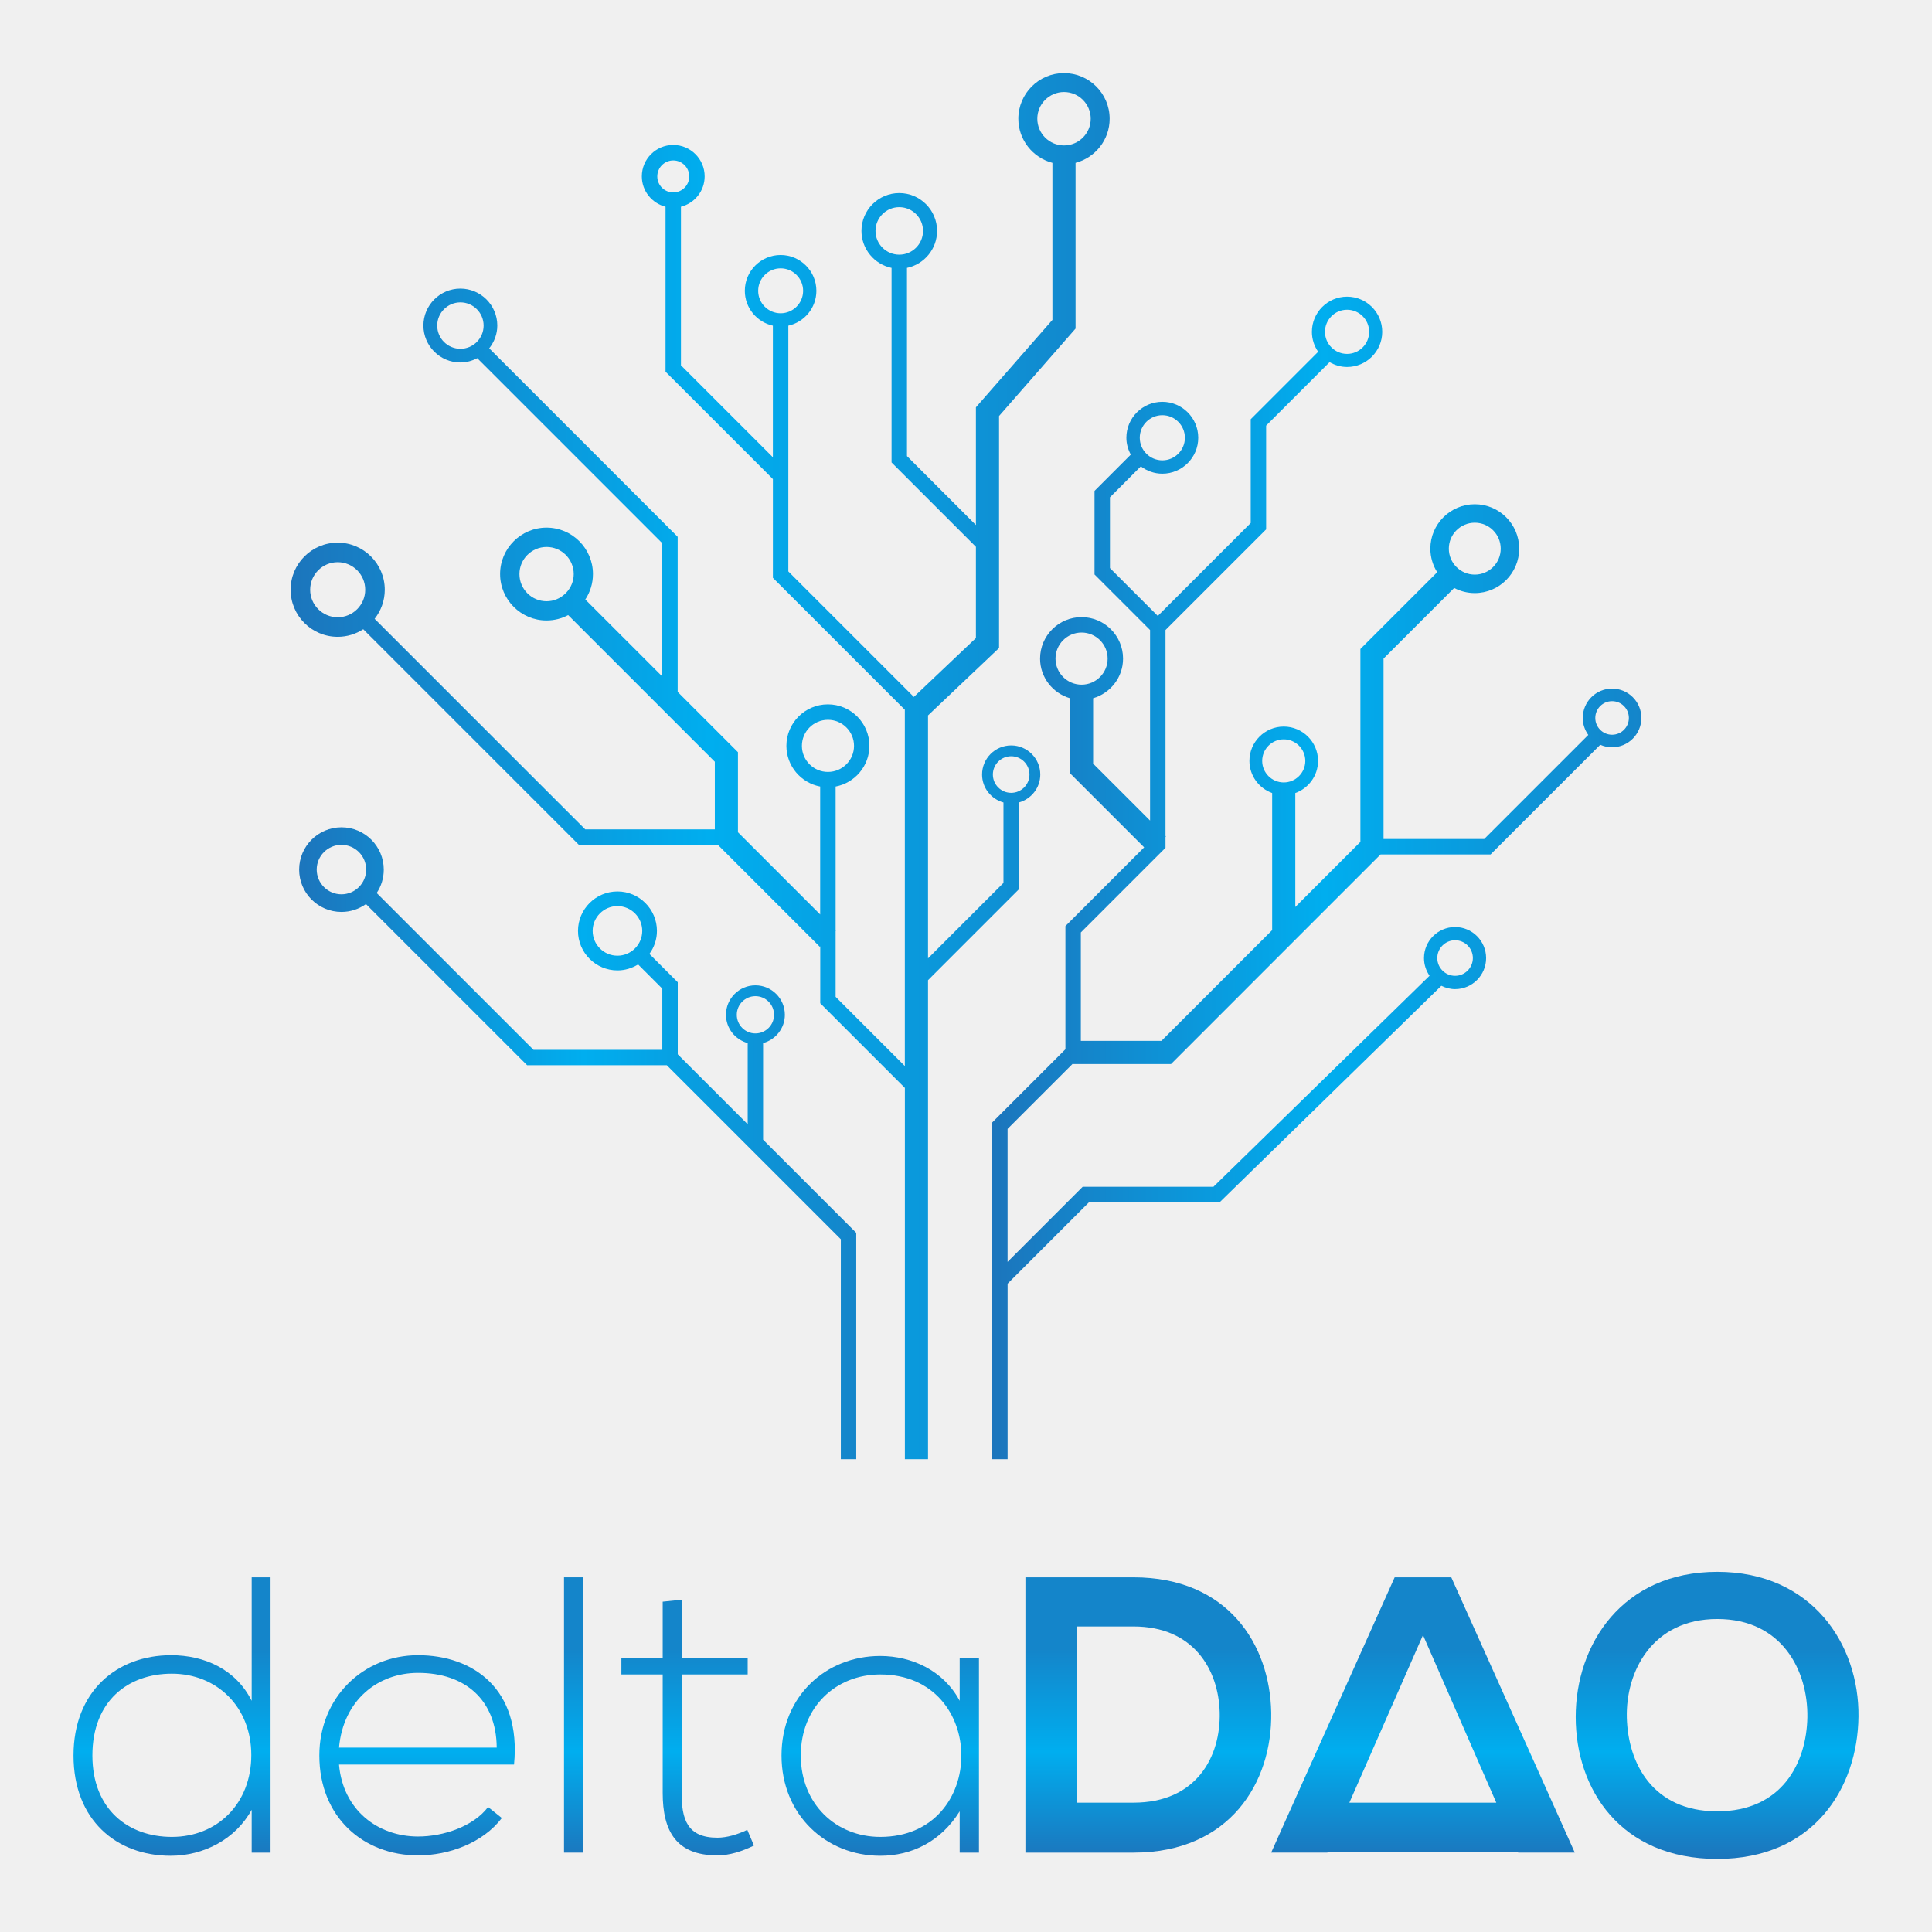
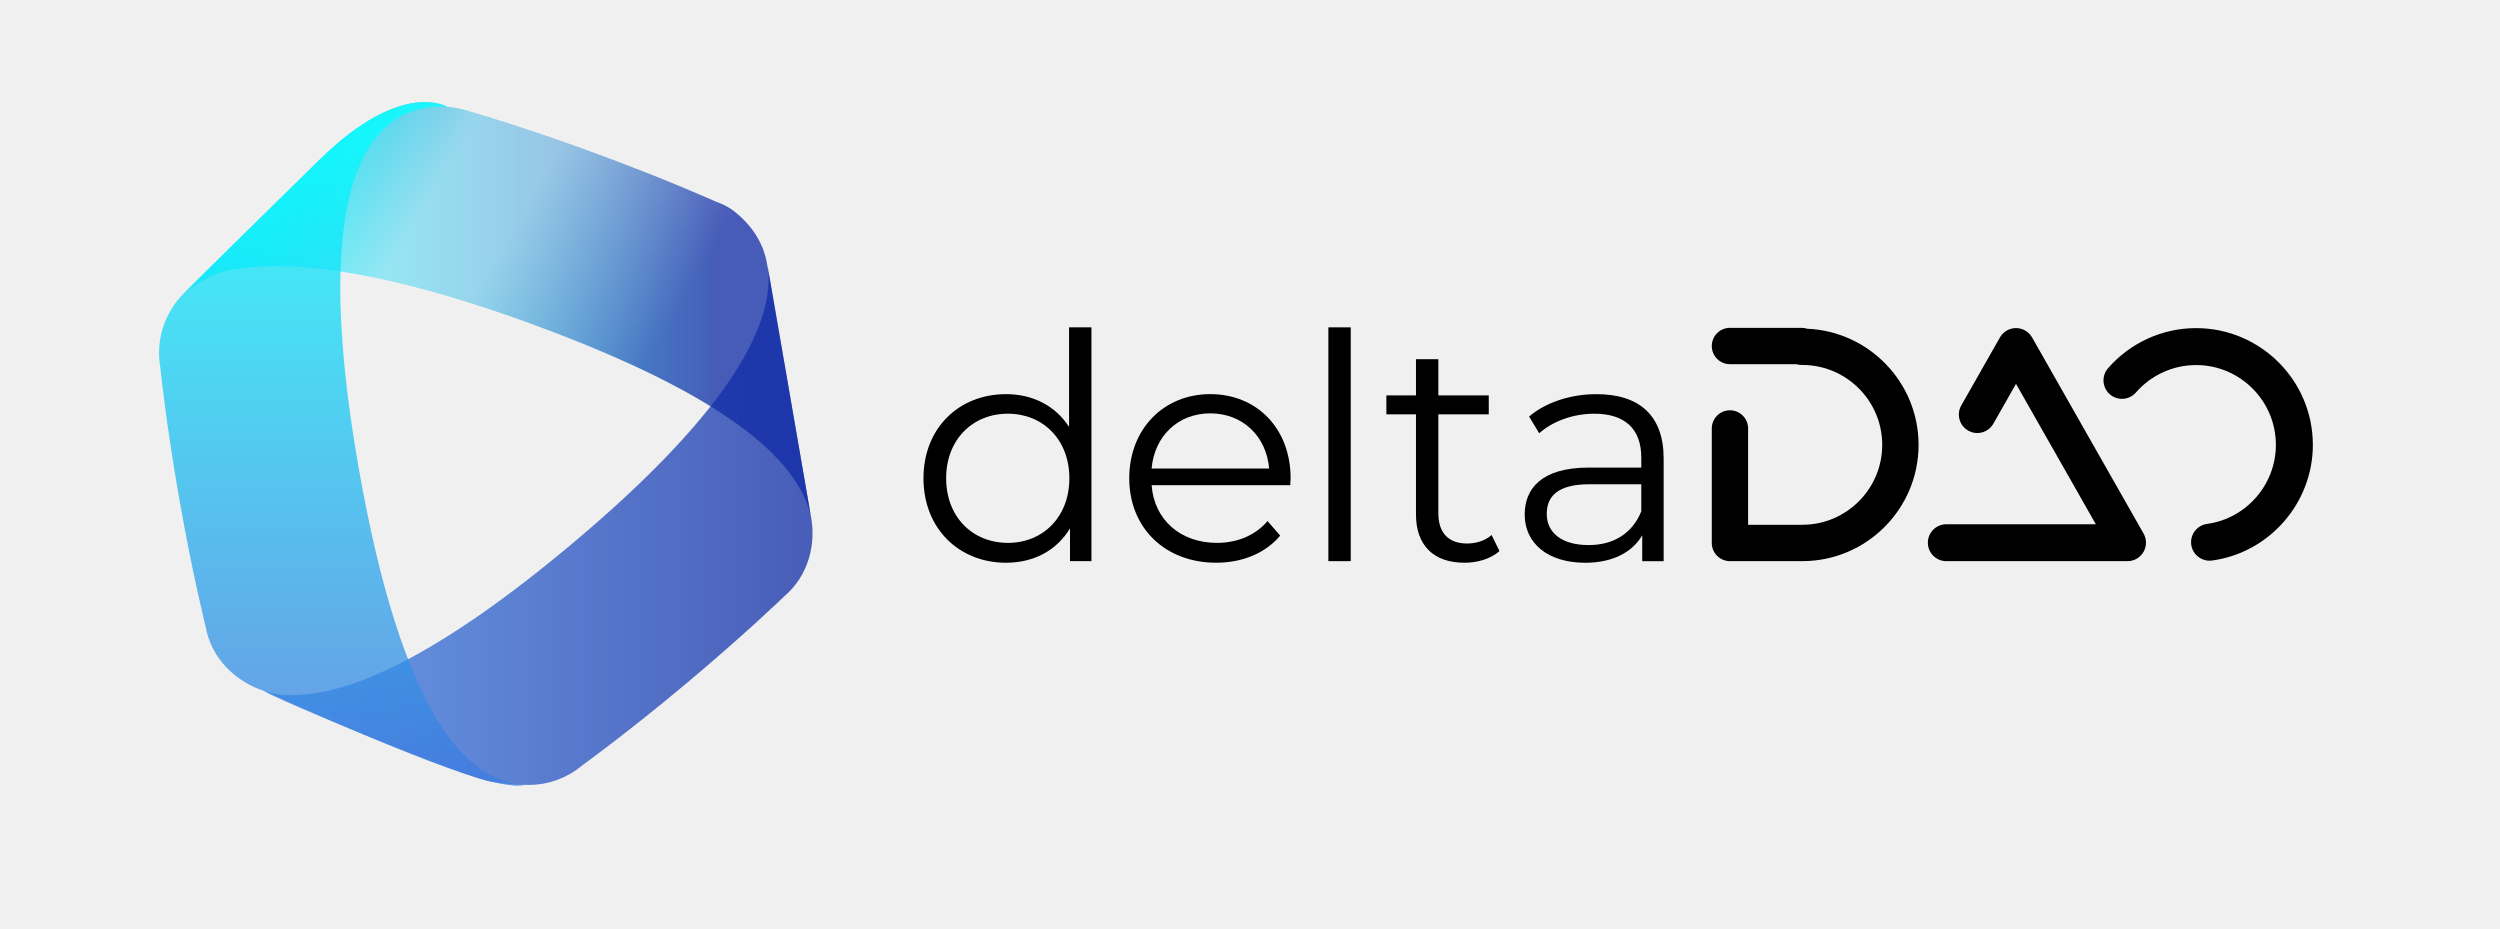
- <svg xmlns="http://www.w3.org/2000/svg" version="1.1" id="Layer_1" x="0px" y="0px" viewBox="500 500 1000 1000" style="enable-background:new 0 0 2000 2000;" xml:space="preserve">
+ <svg xmlns="http://www.w3.org/2000/svg" version="1.1" id="Ebene_1" x="0px" y="0px" viewBox="0 0 1204.52 447.18" style="enable-background:new 0 0 1204.52 447.18;" xml:space="preserve">
  <style type="text/css">
- 	.st0{display:none;}
- 	.st1{fill:#000022;}
- 	.st2{display:none;fill:#FFFFFF;stroke:#000000;stroke-miterlimit:10;}
- 	.st3{fill:url(#SVGID_1_);}
- 	.st4{fill:url(#SVGID_2_);}
- 	.st5{fill:url(#SVGID_3_);}
- 	.st6{fill:url(#SVGID_4_);}
- 	.st7{fill:url(#SVGID_5_);}
- 	.st8{fill:url(#SVGID_6_);}
- 	.st9{fill:url(#SVGID_7_);}
- 	.st10{fill:url(#SVGID_8_);}
- 	.st11{fill:url(#SVGID_9_);}
- 	.st12{fill:url(#SVGID_10_);}
- 	.st13{fill:url(#SVGID_11_);}
- 	.st14{fill:url(#SVGID_12_);}
- 	.st15{fill:url(#SVGID_13_);}
- 	.st16{fill:url(#SVGID_14_);}
- 	.st17{fill:url(#SVGID_15_);}
- 	.st18{fill:url(#SVGID_16_);}
- 	.st19{fill:url(#SVGID_17_);}
- 	.st20{fill:url(#SVGID_18_);}
- 	.st21{fill:url(#SVGID_19_);}
- 	.st22{fill:url(#SVGID_20_);}
- 	.st23{fill:url(#SVGID_21_);}
- 	.st24{fill:url(#SVGID_22_);}
+ 	.st0{opacity:0.75;fill:url(#SVGID_1_);}
+ 	.st1{opacity:0.75;fill:url(#SVGID_00000063627207481992702060000005441389868254190467_);}
+ 	.st2{opacity:0.5;fill:url(#SVGID_00000083779645730610847160000012935884762546629514_);}
+ 	.st3{opacity:0.75;fill:url(#SVGID_00000088817993065281274520000002352334608233303472_);}
</style>
-   <rect class="st0" width="2000" height="2000" />
+   <g class="text">
+     <path d="M525.86,157.72v112.65h-10.32v-15.79c-6.53,10.78-17.61,16.55-30.82,16.55c-22.77,0-39.78-16.55-39.78-40.69   c0-24.14,17-40.54,39.78-40.54c12.75,0,23.68,5.47,30.37,15.79v-47.98H525.86z M515.23,230.44c0-18.67-12.75-31.12-29.61-31.12   c-17,0-29.76,12.45-29.76,31.12c0,18.67,12.75,31.12,29.76,31.12C502.47,261.57,515.23,249.12,515.23,230.44z" />
+     <path d="M621.66,233.78h-66.8c1.21,16.7,13.97,27.78,31.43,27.78c9.72,0,18.37-3.49,24.44-10.48l6.07,6.98   c-7.14,8.5-18.22,13.06-30.82,13.06c-24.9,0-41.9-17-41.9-40.69c0-23.68,16.55-40.54,39.02-40.54s38.72,16.55,38.72,40.54   C621.81,231.35,621.66,232.57,621.66,233.78z M554.85,225.73h56.63c-1.37-15.64-12.75-26.57-28.39-26.57   C567.61,199.16,556.22,210.1,554.85,225.73z" />
+     <path d="M640.02,157.72h10.78v112.65h-10.78V157.72z" />
+     <path d="M722.46,265.51c-4.25,3.8-10.63,5.62-16.85,5.62c-15.03,0-23.38-8.5-23.38-23.23v-48.28h-14.27v-9.11h14.27v-17.46h10.78   v17.46h24.29v9.11h-24.29v47.67c0,9.41,4.86,14.58,13.82,14.58c4.4,0,8.81-1.37,11.84-4.1L722.46,265.51z" />
+     <path d="M801.56,220.88v49.5h-10.32v-12.45c-4.86,8.2-14.27,13.21-27.48,13.21c-18.07,0-29.15-9.41-29.15-23.23   c0-12.3,7.89-22.62,30.82-22.62h25.35v-4.86c0-13.66-7.74-21.1-22.62-21.1c-10.32,0-20.04,3.64-26.57,9.41l-4.86-8.05   c8.05-6.83,19.89-10.78,32.49-10.78C789.87,189.9,801.56,200.23,801.56,220.88z M790.78,246.38v-13.06h-25.05   c-15.49,0-20.5,6.07-20.5,14.27c0,9.26,7.44,15.03,20.19,15.03C777.57,262.63,786.53,256.86,790.78,246.38z" />
+   </g>
  <g>
-     <g>
-       <linearGradient id="SVGID_1_" gradientUnits="userSpaceOnUse" x1="589.044" y1="1462.186" x2="589.044" y2="1353.535">
-         <stop offset="0" style="stop-color:#1C75BC" />
-         <stop offset="0.511" style="stop-color:#00AEEF" />
-         <stop offset="1" style="stop-color:#1485CA" />
-       </linearGradient>
-       <path class="st3" d="M640.04,1316.42v142.5h-9.77v-22.19c-8.35,15.27-24.84,23.82-41.94,23.82c-28.09,0-50.28-18.53-50.28-51.91    c0-33.18,22.39-51.91,50.49-51.91c17.31,0,33.59,7.33,41.73,23.62v-63.92H640.04z M547.82,1408.64    c0,27.89,18.53,42.14,41.13,42.14c23.61,0,41.12-17.3,41.12-42.34c0-25.04-17.91-42.14-41.12-42.14    C566.34,1366.29,547.82,1380.34,547.82,1408.64z" />
-       <linearGradient id="SVGID_2_" gradientUnits="userSpaceOnUse" x1="715.875" y1="1462.186" x2="715.875" y2="1353.535">
-         <stop offset="0" style="stop-color:#1C75BC" />
-         <stop offset="0.511" style="stop-color:#00AEEF" />
-         <stop offset="1" style="stop-color:#1485CA" />
-       </linearGradient>
-       <path class="st4" d="M665.29,1408.64c0-30.13,22.8-51.91,51.1-51.91c28.3,0,53.54,17.31,49.67,56.6h-90.59    c2.04,23.61,20.15,37.25,40.92,37.25c13.23,0,28.7-5.29,36.24-15.27l7.12,5.7c-9.77,12.83-27.28,19.34-43.36,19.34    C688.09,1460.35,665.29,1440.6,665.29,1408.64z M757.1,1404.56c-0.2-24.84-16.49-38.68-40.71-38.68    c-20.77,0-38.68,14.05-40.92,38.68H757.1z" />
-       <linearGradient id="SVGID_3_" gradientUnits="userSpaceOnUse" x1="796.918" y1="1462.186" x2="796.918" y2="1353.535">
-         <stop offset="0" style="stop-color:#1C75BC" />
-         <stop offset="0.511" style="stop-color:#00AEEF" />
-         <stop offset="1" style="stop-color:#1485CA" />
-       </linearGradient>
-       <path class="st5" d="M801.91,1316.42v142.5h-9.98v-142.5H801.91z" />
-       <linearGradient id="SVGID_4_" gradientUnits="userSpaceOnUse" x1="855.956" y1="1462.186" x2="855.956" y2="1353.535">
-         <stop offset="0" style="stop-color:#1C75BC" />
-         <stop offset="0.511" style="stop-color:#00AEEF" />
-         <stop offset="1" style="stop-color:#1485CA" />
-       </linearGradient>
-       <path class="st6" d="M852.8,1328.02v30.33H887v8.35h-34.2v61.28c0,13.64,2.85,23.21,18.52,23.21c4.89,0,10.39-1.63,15.47-4.07    l3.46,8.14c-6.31,3.05-12.62,5.09-18.94,5.09c-21.38,0-28.3-12.62-28.3-32.37v-61.28h-21.38v-8.35h21.38v-29.32L852.8,1328.02z" />
-       <linearGradient id="SVGID_5_" gradientUnits="userSpaceOnUse" x1="955.614" y1="1462.186" x2="955.614" y2="1353.535">
-         <stop offset="0" style="stop-color:#1C75BC" />
-         <stop offset="0.511" style="stop-color:#00AEEF" />
-         <stop offset="1" style="stop-color:#1485CA" />
-       </linearGradient>
-       <path class="st7" d="M1006.71,1358.35c0,33.59,0,66.98,0,100.57h-9.98v-21.38c-9.77,15.68-24.83,23.01-41.12,23.01    c-28.09,0-51.1-21.17-51.1-51.91c0-30.74,23.01-51.51,51.1-51.51c16.29,0,32.78,7.53,41.12,23.21v-21.99H1006.71z M914.49,1408.64    c0,25.24,18.32,42.14,41.12,42.14c55.98,0,55.98-84.08,0-84.08C932.81,1366.7,914.49,1383.39,914.49,1408.64z" />
-       <linearGradient id="SVGID_6_" gradientUnits="userSpaceOnUse" x1="1094.366" y1="1462.186" x2="1094.366" y2="1353.535">
-         <stop offset="0" style="stop-color:#1C75BC" />
-         <stop offset="0.511" style="stop-color:#00AEEF" />
-         <stop offset="1" style="stop-color:#1485CA" />
-       </linearGradient>
-       <path class="st8" d="M1157.98,1386.45c0.61,36.03-21.38,72.47-71.25,72.47c-17.51,0-38.47,0-55.98,0v-142.5    c17.51,0,38.47,0,55.98,0C1135.58,1316.42,1157.37,1351.23,1157.98,1386.45z M1057.41,1433.06h29.32    c32.37,0,45.19-23.61,44.58-46.82c-0.61-22.19-13.64-44.38-44.58-44.38h-29.32V1433.06z" />
-       <linearGradient id="SVGID_7_" gradientUnits="userSpaceOnUse" x1="1388.763" y1="1462.178" x2="1388.763" y2="1353.527">
-         <stop offset="0" style="stop-color:#1C75BC" />
-         <stop offset="0.511" style="stop-color:#00AEEF" />
-         <stop offset="1" style="stop-color:#1485CA" />
-       </linearGradient>
-       <path class="st9" d="M1461.95,1388.48c-0.41,36.85-23.01,73.7-73.08,73.7c-50.08,0-73.29-36.03-73.29-73.49    c0-37.46,24.02-75.12,73.29-75.12C1437.92,1313.57,1462.36,1351.23,1461.95,1388.48z M1342.04,1389.09    c0.61,23.41,13.24,48.45,46.83,48.45s46.21-25.24,46.62-48.65c0.41-24.02-13.03-50.9-46.62-50.9S1341.43,1365.07,1342.04,1389.09z    " />
-       <linearGradient id="SVGID_8_" gradientUnits="userSpaceOnUse" x1="1236.541" y1="1462.186" x2="1236.541" y2="1353.535">
-         <stop offset="0" style="stop-color:#1C75BC" />
-         <stop offset="0.511" style="stop-color:#00AEEF" />
-         <stop offset="1" style="stop-color:#1485CA" />
-       </linearGradient>
-       <path class="st10" d="M1285.8,1458.9h29.3l-10.98-24.51l-52.94-117.97h-29.3l-52.94,117.97l-10.98,24.51h29.1l0.13-0.3h98.46    L1285.8,1458.9z M1236.54,1346.32l37.94,86.74h-76.05L1236.54,1346.32z" />
-     </g>
-     <g>
-       <linearGradient id="SVGID_9_" gradientUnits="userSpaceOnUse" x1="1013.545" y1="954.414" x2="1349.589" y2="954.414">
-         <stop offset="0" style="stop-color:#1C75BC" />
-         <stop offset="0.511" style="stop-color:#00AEEF" />
-         <stop offset="1" style="stop-color:#1485CA" />
-       </linearGradient>
-       <path class="st11" d="M1334.41,856.42c-8.37,0-15.18,6.81-15.18,15.18c0,3.29,1.08,6.31,2.86,8.8l-53.86,53.86h-52.11v-93.37    l36.56-36.56c3.19,1.68,6.82,2.64,10.66,2.64c12.67,0,22.99-10.31,22.99-22.99s-10.31-22.99-22.99-22.99    c-12.67,0-22.99,10.32-22.99,22.99c0,4.48,1.31,8.65,3.54,12.19l-39.75,39.75v99.85l-33.69,33.69v-58.98    c6.84-2.47,11.77-8.96,11.77-16.65c0-9.79-7.97-17.76-17.76-17.76c-9.79,0-17.76,7.97-17.76,17.76c0,7.68,4.93,14.18,11.77,16.65    v70.95l-57.3,57.31h-41.73v-56.1l43.82-43.82v-5.65l0.24-0.24l-0.24-0.24V826.09l52.09-52.09v-53.7l32.85-32.85    c2.67,1.55,5.73,2.5,9.04,2.5c10.03,0,18.2-8.16,18.2-18.2s-8.16-18.2-18.2-18.2c-10.03,0-18.2,8.16-18.2,18.2    c0,3.84,1.21,7.39,3.24,10.33l-34.91,34.92v53.7l-48.1,48.1l-24.76-24.76v-36.65l15.98-15.99c3.11,2.34,6.94,3.78,11.12,3.78    c10.25,0,18.6-8.34,18.6-18.6c0-10.25-8.34-18.6-18.6-18.6c-10.26,0-18.6,8.34-18.6,18.6c0,3.17,0.87,6.11,2.28,8.73l-18.77,18.77    v43.26l28.75,28.75v98.63l-29.47-29.46v-33.85c8.92-2.61,15.49-10.77,15.49-20.52c0-11.84-9.63-21.47-21.48-21.47    c-11.84,0-21.47,9.63-21.47,21.47c0,9.75,6.57,17.91,15.49,20.52v38.81l38.38,38.37l-40.75,40.75v63.75l-37.91,37.91v174.28h7.98    v-90.86l42.16-42.16h67.63l114.72-112.02c2.15,1.07,4.54,1.73,7.1,1.73c8.87,0,16.07-7.21,16.07-16.07s-7.21-16.07-16.07-16.07    c-8.87,0-16.08,7.21-16.08,16.07c0,3.4,1.07,6.54,2.88,9.14l-111.88,109.24h-67.68l-38.86,38.86v-68.82l33.92-33.92v0.34h50.68    l63.31-63.32l45.16-45.16h56.93l56.77-56.77c1.87,0.83,3.93,1.3,6.1,1.3c8.37,0,15.18-6.81,15.18-15.18    C1349.59,863.23,1342.78,856.42,1334.41,856.42z M1263.34,770.55c7.41,0,13.43,6.03,13.43,13.44c0,7.41-6.03,13.43-13.43,13.43    s-13.43-6.03-13.43-13.43C1249.91,776.57,1255.94,770.55,1263.34,770.55z M1197.24,660.32c6.3,0,11.43,5.13,11.43,11.43    s-5.13,11.43-11.43,11.43s-11.43-5.13-11.43-11.43S1190.93,660.32,1197.24,660.32z M1101.62,714.91c6.44,0,11.68,5.24,11.68,11.68    c0,6.44-5.24,11.68-11.68,11.68c-6.44,0-11.68-5.24-11.68-11.68C1089.93,720.15,1095.17,714.91,1101.62,714.91z M1046.33,840.89    c0-7.44,6.05-13.49,13.49-13.49c7.44,0,13.49,6.05,13.49,13.49s-6.05,13.49-13.49,13.49    C1052.38,854.38,1046.33,848.33,1046.33,840.89z M1253.15,986.68c5.08,0,9.2,4.13,9.2,9.2s-4.13,9.2-9.2,9.2    c-5.08,0-9.21-4.13-9.21-9.2S1248.07,986.68,1253.15,986.68z M1153.31,893.84c0-6.15,5-11.16,11.15-11.16s11.16,5.01,11.16,11.16    c0,6.15-5.01,11.15-11.16,11.15S1153.31,899.99,1153.31,893.84z M1334.41,880.3c-4.8,0-8.69-3.9-8.69-8.69    c0-4.8,3.9-8.69,8.69-8.69s8.69,3.9,8.69,8.69C1343.1,876.4,1339.2,880.3,1334.41,880.3z" />
-       <linearGradient id="SVGID_10_" gradientUnits="userSpaceOnUse" x1="654.832" y1="1091.733" x2="943.194" y2="1091.733">
-         <stop offset="0" style="stop-color:#1C75BC" />
-         <stop offset="0.511" style="stop-color:#00AEEF" />
-         <stop offset="1" style="stop-color:#1485CA" />
-       </linearGradient>
-       <path class="st12" d="M894.99,1039.89c6.46-1.77,11.25-7.63,11.25-14.64c0-8.41-6.84-15.24-15.24-15.24s-15.24,6.83-15.24,15.24    c0,7.01,4.79,12.87,11.25,14.64v42.02l-36.21-36.21v-37.28l-14.67-14.67c2.43-3.36,3.9-7.45,3.9-11.9    c0-11.26-9.16-20.43-20.43-20.43c-11.26,0-20.43,9.17-20.43,20.43c0,11.26,9.16,20.43,20.43,20.43c3.92,0,7.56-1.17,10.67-3.09    l12.54,12.55v31.64h-66.67l-81.16-81.16c2.31-3.47,3.66-7.63,3.66-12.1c0-12.08-9.83-21.91-21.9-21.91s-21.9,9.83-21.9,21.91    s9.83,21.9,21.9,21.9c4.73,0,9.1-1.52,12.68-4.07l83.42,83.42h72.31l90.06,90.06v113.86h7.98V1138.1l-48.21-48.21V1039.89z     M881.36,1025.25c0-5.31,4.32-9.64,9.64-9.64s9.64,4.33,9.64,9.64c0,5.31-4.32,9.64-9.64,9.64S881.36,1030.57,881.36,1025.25z     M806.76,981.84c0-7.08,5.76-12.83,12.83-12.83c7.08,0,12.83,5.76,12.83,12.83s-5.76,12.83-12.83,12.83    C812.52,994.68,806.76,988.92,806.76,981.84z M663.93,950.1c0-7.06,5.74-12.81,12.8-12.81c7.06,0,12.8,5.75,12.8,12.81    c0,7.06-5.74,12.8-12.8,12.8C669.68,962.9,663.93,957.16,663.93,950.1z" />
-       <linearGradient id="SVGID_11_" gradientUnits="userSpaceOnUse" x1="650.411" y1="896.548" x2="1074.355" y2="896.548">
-         <stop offset="0" style="stop-color:#1C75BC" />
-         <stop offset="0.511" style="stop-color:#00AEEF" />
-         <stop offset="1" style="stop-color:#1485CA" />
-       </linearGradient>
-       <path class="st13" d="M1027.37,960.3v-44.94c6.36-1.76,11.08-7.55,11.08-14.46c0-8.31-6.76-15.07-15.07-15.07    s-15.06,6.76-15.06,15.07c0,6.92,4.71,12.7,11.07,14.46V957l-39.05,39.05V870.3l36.77-34.89V715.33l39.6-45.26v-85.78    c10.14-2.66,17.64-11.87,17.64-22.83c0-13.03-10.6-23.63-23.63-23.63s-23.63,10.6-23.63,23.63c0,10.96,7.51,20.17,17.64,22.83    v81.28l-39.6,45.26v60.92l-35.68-35.68v-97.41c8.88-1.85,15.58-9.73,15.58-19.16c0-10.79-8.78-19.57-19.57-19.57    c-10.79,0-19.57,8.78-19.57,19.57c0,9.42,6.7,17.31,15.58,19.16v100.71l43.66,43.66v47.22l-32.13,30.48l-64.96-64.96v-127.2    c8.29-1.83,14.52-9.22,14.52-18.06c0-10.21-8.31-18.52-18.52-18.52c-10.21,0-18.52,8.31-18.52,18.52    c0,8.84,6.23,16.22,14.52,18.06v68.11l-47.58-47.58v-82.1c7.03-1.79,12.27-8.12,12.27-15.71c0-8.96-7.29-16.26-16.26-16.26    s-16.26,7.29-16.26,16.26c0,7.58,5.24,13.91,12.27,15.71v85.4l55.57,55.57v51.1l68.29,68.29v184.42l-35.82-35.82v-34.16l0.24-0.24    l-0.24-0.24v-74.21c9.94-1.88,17.48-10.6,17.48-21.07c0-11.84-9.63-21.47-21.48-21.47c-11.84,0-21.48,9.63-21.48,21.47    c0,10.48,7.55,19.19,17.48,21.07v66.23l-42.56-42.56v-41.46l-31.2-31.2v-80.27l-97.55-97.55c2.58-3.26,4.19-7.33,4.19-11.8    c0-10.54-8.58-19.12-19.12-19.12c-10.54,0-19.12,8.58-19.12,19.12s8.58,19.12,19.12,19.12c3.17,0,6.11-0.85,8.75-2.22l95.75,95.75    v68.98l-39.83-39.83c2.5-3.79,3.96-8.31,3.96-13.18c0-13.25-10.78-24.03-24.03-24.03s-24.03,10.78-24.03,24.03    c0,13.25,10.78,24.03,24.03,24.03c4.04,0,7.85-1.01,11.2-2.78l75.91,75.91v34.99H802.9L693.91,820.3    c3.27-4.15,5.25-9.37,5.25-15.06c0-13.44-10.93-24.37-24.37-24.37s-24.37,10.93-24.37,24.37s10.93,24.37,24.37,24.37    c4.87,0,9.41-1.45,13.22-3.93l111.59,111.59h71.94l52.78,52.78l0.24-0.24v29.48l43.8,43.8v192.18h11.98v-247.93L1027.37,960.3z     M1013.91,900.9c0-5.22,4.25-9.47,9.47-9.47s9.47,4.25,9.47,9.47s-4.25,9.47-9.47,9.47S1013.91,906.12,1013.91,900.9z     M1036.91,561.45c0-7.62,6.2-13.82,13.82-13.82s13.82,6.2,13.82,13.82s-6.2,13.82-13.82,13.82S1036.91,569.07,1036.91,561.45z     M953.16,619.52c0-6.78,5.52-12.3,12.3-12.3c6.78,0,12.3,5.52,12.3,12.3c0,6.78-5.52,12.3-12.3,12.3    C958.68,631.81,953.16,626.3,953.16,619.52z M840.21,591.31c0-4.56,3.71-8.27,8.27-8.27s8.27,3.71,8.27,8.27    c0,4.57-3.71,8.28-8.27,8.28S840.21,595.88,840.21,591.31z M892.43,650.52c0-6.41,5.22-11.63,11.63-11.63s11.63,5.22,11.63,11.63    c0,6.41-5.22,11.63-11.63,11.63S892.43,656.94,892.43,650.52z M915.06,886.06c0-7.44,6.05-13.49,13.49-13.49    s13.49,6.05,13.49,13.49c0,7.44-6.05,13.49-13.49,13.49S915.06,893.5,915.06,886.06z M726.3,668.52c0-6.62,5.39-12.01,12.01-12.01    c6.62,0,12.01,5.39,12.01,12.01c0,6.62-5.39,12.01-12.01,12.01C731.69,680.54,726.3,675.15,726.3,668.52z M768.86,797.15    c0-7.75,6.3-14.05,14.05-14.05s14.05,6.3,14.05,14.05c0,3.66-1.44,6.97-3.75,9.48l-0.83,0.82c-2.5,2.3-5.81,3.75-9.48,3.75    C775.16,811.2,768.86,804.9,768.86,797.15z M660.54,805.24c0-7.86,6.39-14.25,14.25-14.25c7.86,0,14.25,6.39,14.25,14.25    s-6.39,14.25-14.25,14.25C666.93,819.48,660.54,813.09,660.54,805.24z" />
-     </g>
+     <path class="text" d="M868.04,270.36H833.5c-4.83,0-8.75-3.92-8.75-8.75v-55.18c0-4.83,3.92-8.75,8.75-8.75s8.75,3.92,8.75,8.75v46.43h25.16   c0.28-0.02,0.57-0.03,0.86-0.02h0.1c21.23,0,38.5-17.27,38.5-38.5s-17.27-38.5-38.5-38.5h-0.34c-0.9,0-1.76-0.13-2.57-0.38H833.5   c-4.83,0-8.75-3.92-8.75-8.75c0-4.83,3.92-8.75,8.75-8.75h34.53c0.95,0,1.87,0.15,2.73,0.43c29.78,1.26,53.62,25.88,53.62,55.96   c0,30.8-24.99,55.87-55.75,56.01C868.44,270.35,868.24,270.36,868.04,270.36z" />
  </g>
+   <g>
+     <path class="text" d="M1025.06,270.37h-87.31c-4.91,0-8.89-3.98-8.89-8.89s3.98-8.89,8.89-8.89h72.04l-38.46-67.65l-10.92,19.2   c-2.43,4.27-7.85,5.76-12.12,3.33c-4.27-2.43-5.76-7.85-3.33-12.12l18.64-32.79c1.58-2.78,4.53-4.49,7.73-4.49l0,0   c3.2,0,6.15,1.72,7.73,4.49l53.73,94.51c1.56,2.75,1.55,6.13-0.04,8.86C1031.15,268.68,1028.23,270.37,1025.06,270.37z" />
+   </g>
+   <g>
+     <path class="text" d="M1064.57,270.15c-4.38,0-8.2-3.23-8.81-7.69c-0.67-4.87,2.74-9.36,7.61-10.03c18.91-2.6,33.17-18.97,33.17-38.09   c0-21.2-17.24-38.45-38.44-38.45c-11.11,0-21.68,4.82-29,13.22c-3.23,3.71-8.85,4.1-12.56,0.87c-3.71-3.23-4.1-8.85-0.87-12.56   c10.7-12.29,26.16-19.33,42.43-19.33c31.02,0,56.25,25.24,56.25,56.25c0,27.97-20.87,51.93-48.55,55.73   C1065.39,270.12,1064.98,270.15,1064.57,270.15z" />
+   </g>
+   <linearGradient id="SVGID_1_" gradientUnits="userSpaceOnUse" x1="127.157" y1="252.941" x2="391.489" y2="252.941">
+     <stop offset="0.071" style="stop-color:#3C7CE1" />
+     <stop offset="1" style="stop-color:#102CA5" />
+   </linearGradient>
+   <path class="st0" d="M144.8,334.71c26.64-1.44,67.62-19.86,129.95-72c80.22-67.11,99.09-109.16,95.05-135.01l20.73,120.12  c2.98,13.92-0.89,29.65-12.87,39.68c0,0-18.63,18.06-47.35,42.09c-28.72,24.03-49.79,39.17-49.79,39.17  c-8.26,6.91-18.21,9.85-27.78,9.37c0,0-2.97,0.27-15.59-1.42c-12.61-1.69-106.12-40.62-110-43.84l0,0c0,0,4.87,1.54,8.64,1.89  C140.69,335.2,144.8,334.71,144.8,334.71" />
+   <linearGradient id="SVGID_00000111170884752008041960000012685730740899755698_" gradientUnits="userSpaceOnUse" x1="89.04" y1="148.509" x2="390.53" y2="148.509">
+     <stop offset="0.132" style="stop-color:#00FFFF" />
+     <stop offset="0.857" style="stop-color:#0F2AA5" />
+   </linearGradient>
+   <path style="opacity:0.75;fill:url(#SVGID_00000111170884752008041960000012685730740899755698_);" d="M369.67,127.75  c-1.84-11.75-8.53-20.26-16.55-26.44l0.47,0.36c-2.94-2.25-5.75-3.47-8.94-4.63c0,0-23.65-10.67-58.82-23.53  S225.7,53.54,225.7,53.54c-3.39-1.1-6.79-1.77-10.15-2.03c0,0-21.69-13.58-61.22,25.08s-65.29,64.23-65.29,64.23  s10.97-8.32,19.34-10.15c26.15-5.72,70.68-2.8,147.26,25.2c75.72,27.69,112.32,53.1,127.2,75.43c0,0,5.16,7.07,7.69,16.52  L369.67,127.75" />
+   <linearGradient id="SVGID_00000059304633252660715330000006131065055516812420_" gradientUnits="userSpaceOnUse" x1="130.641" y1="68.766" x2="403.091" y2="226.065">
+     <stop offset="0.073" style="stop-color:#FFFFFF;stop-opacity:0" />
+     <stop offset="0.25" style="stop-color:#FFFFFF;stop-opacity:0.9" />
+     <stop offset="0.385" style="stop-color:#FFFFFF;stop-opacity:0.9" />
+     <stop offset="0.667" style="stop-color:#FFFFFF;stop-opacity:0" />
+     <stop offset="0.9" style="stop-color:#FFFFFF;stop-opacity:0" />
+   </linearGradient>
+   <path style="opacity:0.5;fill:url(#SVGID_00000059304633252660715330000006131065055516812420_);" d="M369.67,127.75  c-1.84-11.75-8.53-20.26-16.55-26.44l0.47,0.36c-2.94-2.25-5.75-3.47-8.94-4.63c0,0-23.65-10.67-58.82-23.53  S225.7,53.54,225.7,53.54c-3.39-1.1-6.79-1.77-10.15-2.03c0,0-21.69-13.58-61.22,25.08s-65.29,64.23-65.29,64.23  s10.97-8.32,19.34-10.15c26.15-5.72,70.68-2.8,147.26,25.2c75.72,27.69,112.32,53.1,127.2,75.43c0,0,5.16,7.07,7.69,16.52  L369.67,127.75" />
+   <linearGradient id="SVGID_00000109031026389605093110000014290038402521784476_" gradientUnits="userSpaceOnUse" x1="164.691" y1="378.53" x2="164.691" y2="49.198">
+     <stop offset="0.033" style="stop-color:#3C7CE1" />
+     <stop offset="0.961" style="stop-color:#00FFFF" />
+   </linearGradient>
+   <path style="opacity:0.75;fill:url(#SVGID_00000109031026389605093110000014290038402521784476_);" d="M127.15,332.88  c-13.49-4.42-25.38-15.49-28.09-31.02c0,0-6.33-25.16-12.78-62.05c-6.45-36.89-9.03-62.7-9.03-62.7  c-2.44-13.98,2.59-27.24,11.59-36.08l0.2-0.19c0,0,25.76-25.57,65.29-64.23s61.22-25.08,61.22-25.08l0.22,0.02  c-33.47-2.44-68.56,27.42-43.07,173.23c20.94,119.8,52.1,151.96,80.04,153.37l0,0c0,0-3.21,1.53-15.59-1.42  C206.99,369.51,127.15,332.88,127.15,332.88z" />
</svg>
